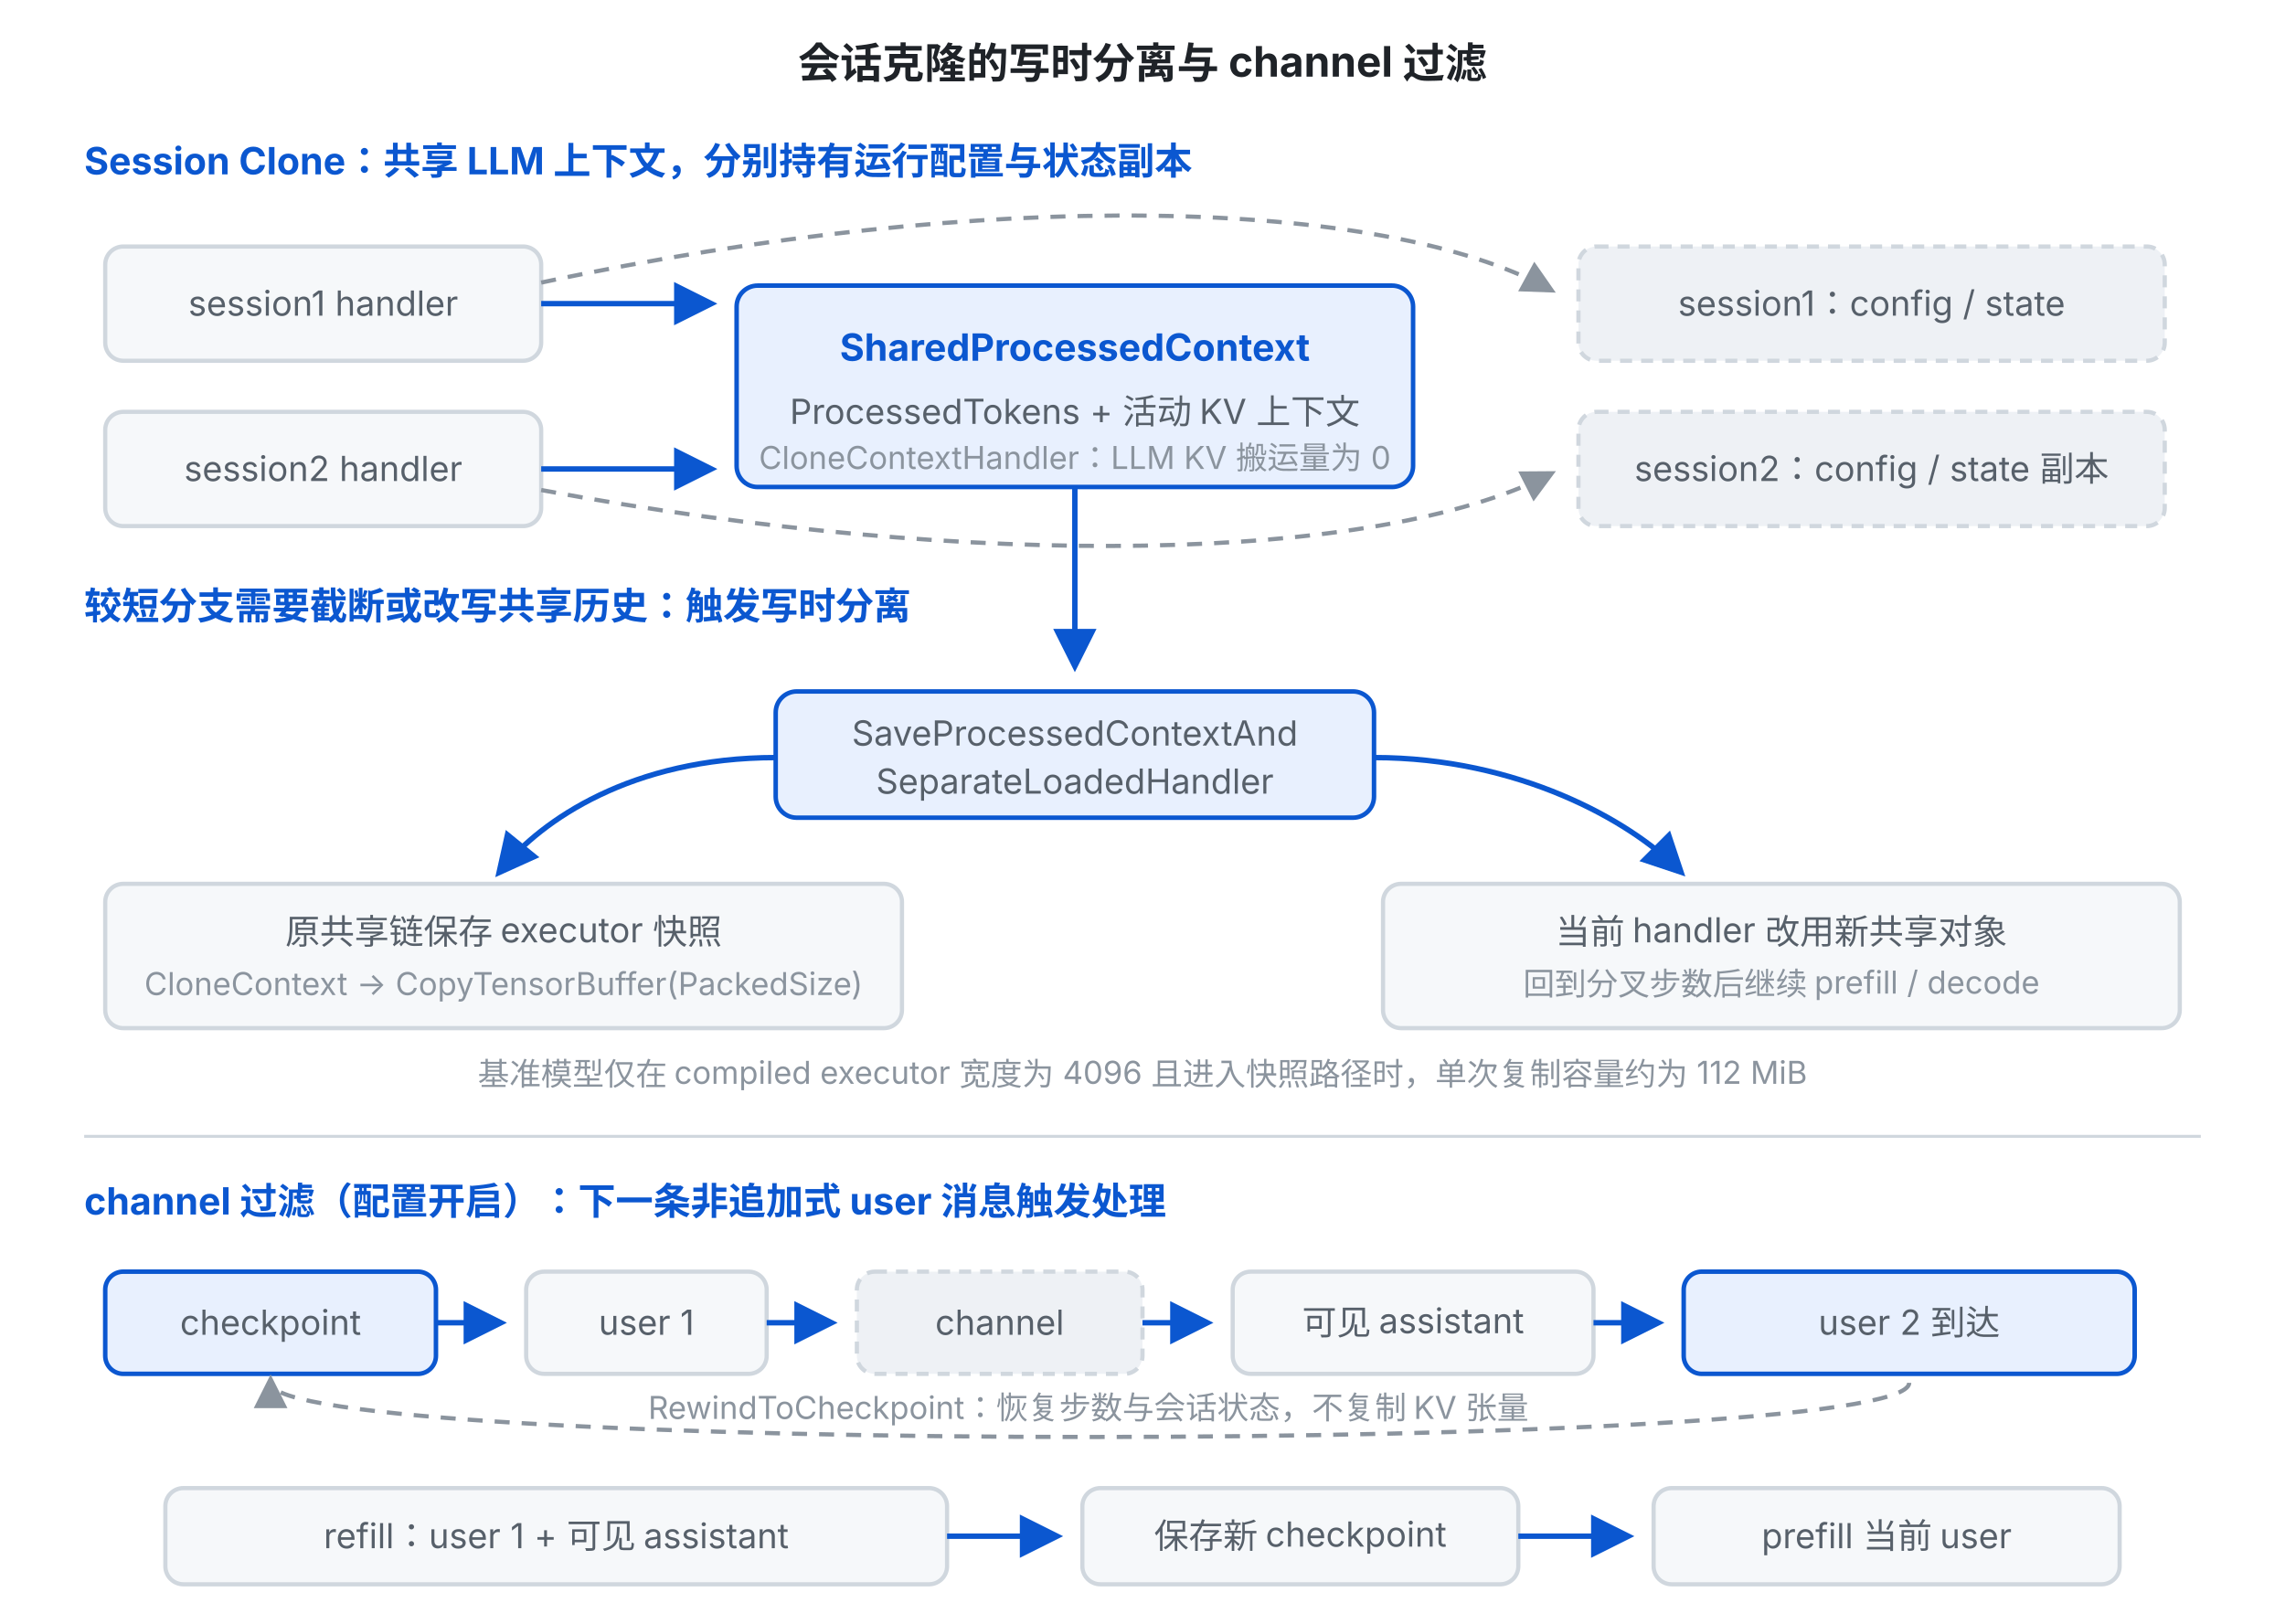
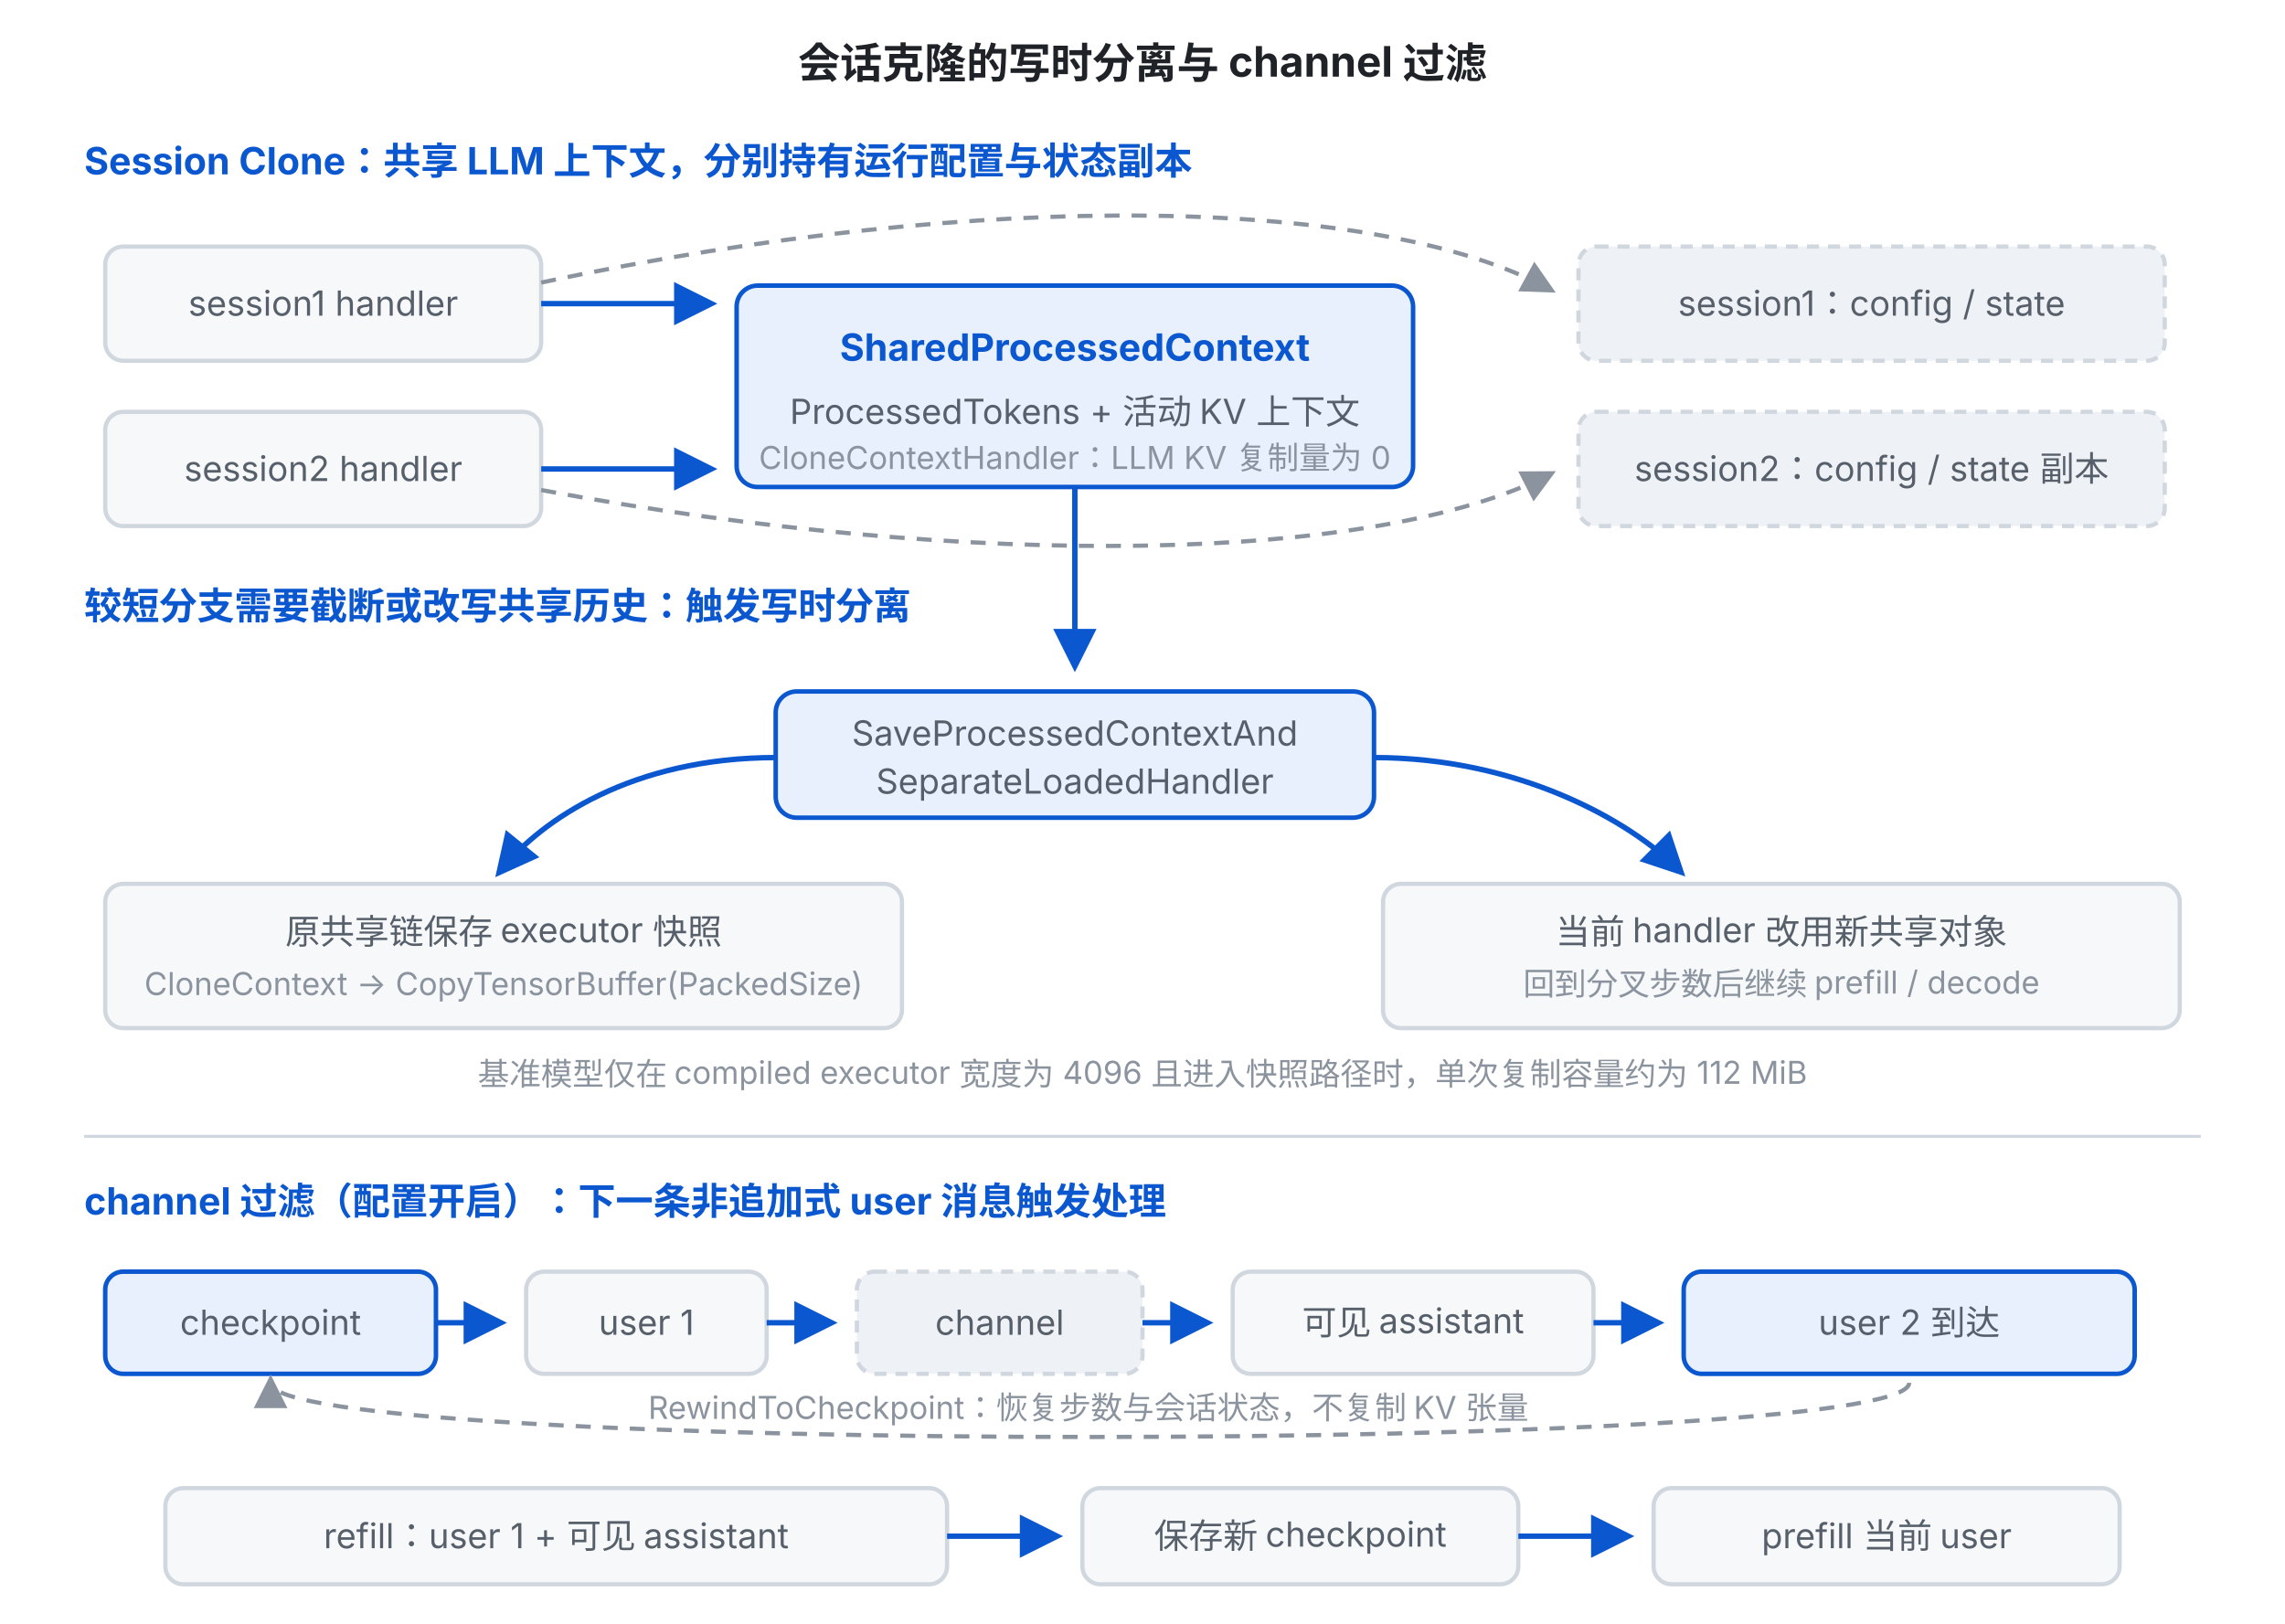
<svg xmlns="http://www.w3.org/2000/svg" viewBox="0 0 760 540" width="760" height="540" role="img" aria-label="Session Clone 共享 SharedProcessedContext 并复制运行配置与状态对象；较短分支改写历史时才按 PackedSize 复制 KV 并写时分离；channel 过滤在下一条 user 消息到达后 rewind 并 refill">
  <defs>
    <style>
      text { font-family: -apple-system, "PingFang SC", "Microsoft YaHei", sans-serif; }
      .b { fill: var(--fig-surface, #f6f8fa); stroke: var(--fig-border, #d0d7de); stroke-width: 1.4; }
      .bl { fill: var(--fig-accent-soft, #e8f0fe); stroke: var(--fig-accent, #0b57d0); stroke-width: 1.5; }
      .off { fill: var(--fig-surface-2, #eef1f5); stroke: var(--fig-border, #d0d7de); stroke-width: 1.4; stroke-dasharray: 4 3; }
      .t { fill: var(--fig-text, #1f2328); font-size: 14px; font-weight: 700; }
      .tw { fill: var(--fig-accent, #0b57d0); font-size: 12.5px; font-weight: 700; }
      .ts { fill: var(--fig-text-soft, #57606a); font-size: 11.5px; }
      .td { fill: var(--fig-text-dim, #8b949e); font-size: 10.5px; }
      .edge { stroke: var(--fig-accent, #0b57d0); stroke-width: 1.8; fill: none; }
      .edged { stroke: var(--fig-text-dim, #8b949e); stroke-width: 1.4; fill: none; stroke-dasharray: 5 4; }
      .rule { stroke: var(--fig-border, #d0d7de); stroke-width: 1; }
    </style>
    <marker id="f63-arrow" orient="auto-start-reverse" markerWidth="8" markerHeight="8" refX="6" refY="4">
      <path d="M0,0 L8,4 L0,8 z" fill="var(--fig-accent, #0b57d0)" />
    </marker>
    <marker id="f63-arrow-dim" orient="auto-start-reverse" markerWidth="8" markerHeight="8" refX="6" refY="4">
      <path d="M0,0 L8,4 L0,8 z" fill="var(--fig-text-dim, #8b949e)" />
    </marker>
  </defs>
  <text class="t" x="380" y="26" text-anchor="middle">会话克隆的写时分离与 channel 过滤</text>
  <text class="tw" x="28" y="58">Session Clone：共享 LLM 上下文，分别持有运行配置与状态副本</text>
  <rect class="b" x="35" y="82" width="145" height="38" rx="6" />
  <text class="ts" x="107.5" y="105" text-anchor="middle">session1 handler</text>
  <rect class="b" x="35" y="137" width="145" height="38" rx="6" />
  <text class="ts" x="107.5" y="160" text-anchor="middle">session2 handler</text>
  <rect class="bl" x="245" y="95" width="225" height="67" rx="7" />
  <text class="tw" x="357.5" y="120" text-anchor="middle">SharedProcessedContext</text>
  <text class="ts" x="357.5" y="141" text-anchor="middle">ProcessedTokens + 活动 KV 上下文</text>
-   <text class="td" x="357.5" y="156" text-anchor="middle">CloneContextHandler：LLM KV 搬运量为 0</text>
+   <text class="td" x="357.5" y="156" text-anchor="middle">CloneContextHandler：LLM KV 复制量为 0</text>
  <path class="edge" d="M180,101 H235" marker-end="url(#f63-arrow)" />
  <path class="edge" d="M180,156 H235" marker-end="url(#f63-arrow)" />
  <rect class="off" x="525" y="82" width="195" height="38" rx="6" />
  <text class="ts" x="622.5" y="105" text-anchor="middle">session1：config / state</text>
  <rect class="off" x="525" y="137" width="195" height="38" rx="6" />
  <text class="ts" x="622.5" y="160" text-anchor="middle">session2：config / state 副本</text>
  <path class="edged" d="M180,94 C330,62 460,66 515,96" marker-end="url(#f63-arrow-dim)" />
  <path class="edged" d="M180,163 C325,190 458,187 515,158" marker-end="url(#f63-arrow-dim)" />
  <text class="tw" x="28" y="206">较短分支需要截断或改写共享历史：触发写时分离</text>
  <path class="edge" d="M357.5,162 V220" marker-end="url(#f63-arrow)" />
  <rect class="bl" x="258" y="230" width="199" height="42" rx="7" />
  <text class="ts" x="357.5" y="248" text-anchor="middle">SaveProcessedContextAnd</text>
  <text class="ts" x="357.5" y="264" text-anchor="middle">SeparateLoadedHandler</text>
  <path class="edge" d="M258,252 C210,252 180,273 167,289" marker-end="url(#f63-arrow)" />
  <rect class="b" x="35" y="294" width="265" height="48" rx="6" />
  <text class="ts" x="167.5" y="314" text-anchor="middle">原共享链保存 executor 快照</text>
  <text class="td" x="167.5" y="331" text-anchor="middle">CloneContext → CopyTensorBuffer(PackedSize)</text>
  <path class="edge" d="M457,252 C505,252 542,273 558,289" marker-end="url(#f63-arrow)" />
  <rect class="b" x="460" y="294" width="265" height="48" rx="6" />
  <text class="ts" x="592.5" y="314" text-anchor="middle">当前 handler 改用新共享对象</text>
  <text class="td" x="592.5" y="331" text-anchor="middle">回到分叉步数后继续 prefill / decode</text>
  <text class="td" x="380" y="361" text-anchor="middle">基准模型仅在 compiled executor 宽度为 4096 且进入快照路径时，单次复制容量约为 112 MiB</text>
  <line class="rule" x1="28" y1="378" x2="732" y2="378" />
  <text class="tw" x="28" y="404">channel 过滤（配置开启）：下一条非追加式 user 消息触发处理</text>
  <rect class="bl" x="35" y="423" width="110" height="34" rx="6" />
  <text class="ts" x="90" y="444" text-anchor="middle">checkpoint</text>
  <path class="edge" d="M145,440 H165" marker-end="url(#f63-arrow)" />
  <rect class="b" x="175" y="423" width="80" height="34" rx="6" />
  <text class="ts" x="215" y="444" text-anchor="middle">user 1</text>
  <path class="edge" d="M255,440 H275" marker-end="url(#f63-arrow)" />
  <rect class="off" x="285" y="423" width="95" height="34" rx="6" />
  <text class="ts" x="332.5" y="444" text-anchor="middle">channel</text>
  <path class="edge" d="M380,440 H400" marker-end="url(#f63-arrow)" />
  <rect class="b" x="410" y="423" width="120" height="34" rx="6" />
  <text class="ts" x="470" y="444" text-anchor="middle">可见 assistant</text>
  <path class="edge" d="M530,440 H550" marker-end="url(#f63-arrow)" />
  <rect class="bl" x="560" y="423" width="150" height="34" rx="6" />
  <text class="ts" x="635" y="444" text-anchor="middle">user 2 到达</text>
  <path class="edged" d="M635,460 C635,484 90,484 90,460" marker-end="url(#f63-arrow-dim)" />
  <text class="td" x="362" y="472" text-anchor="middle">RewindToCheckpoint：恢复步数与会话状态，不复制 KV 张量</text>
  <rect class="b" x="55" y="495" width="260" height="32" rx="6" />
  <text class="ts" x="185" y="515" text-anchor="middle">refill：user 1 + 可见 assistant</text>
  <path class="edge" d="M315,511 H350" marker-end="url(#f63-arrow)" />
  <rect class="b" x="360" y="495" width="145" height="32" rx="6" />
  <text class="ts" x="432.5" y="515" text-anchor="middle">保存新 checkpoint</text>
  <path class="edge" d="M505,511 H540" marker-end="url(#f63-arrow)" />
  <rect class="b" x="550" y="495" width="155" height="32" rx="6" />
  <text class="ts" x="627.5" y="515" text-anchor="middle">prefill 当前 user</text>
</svg>
